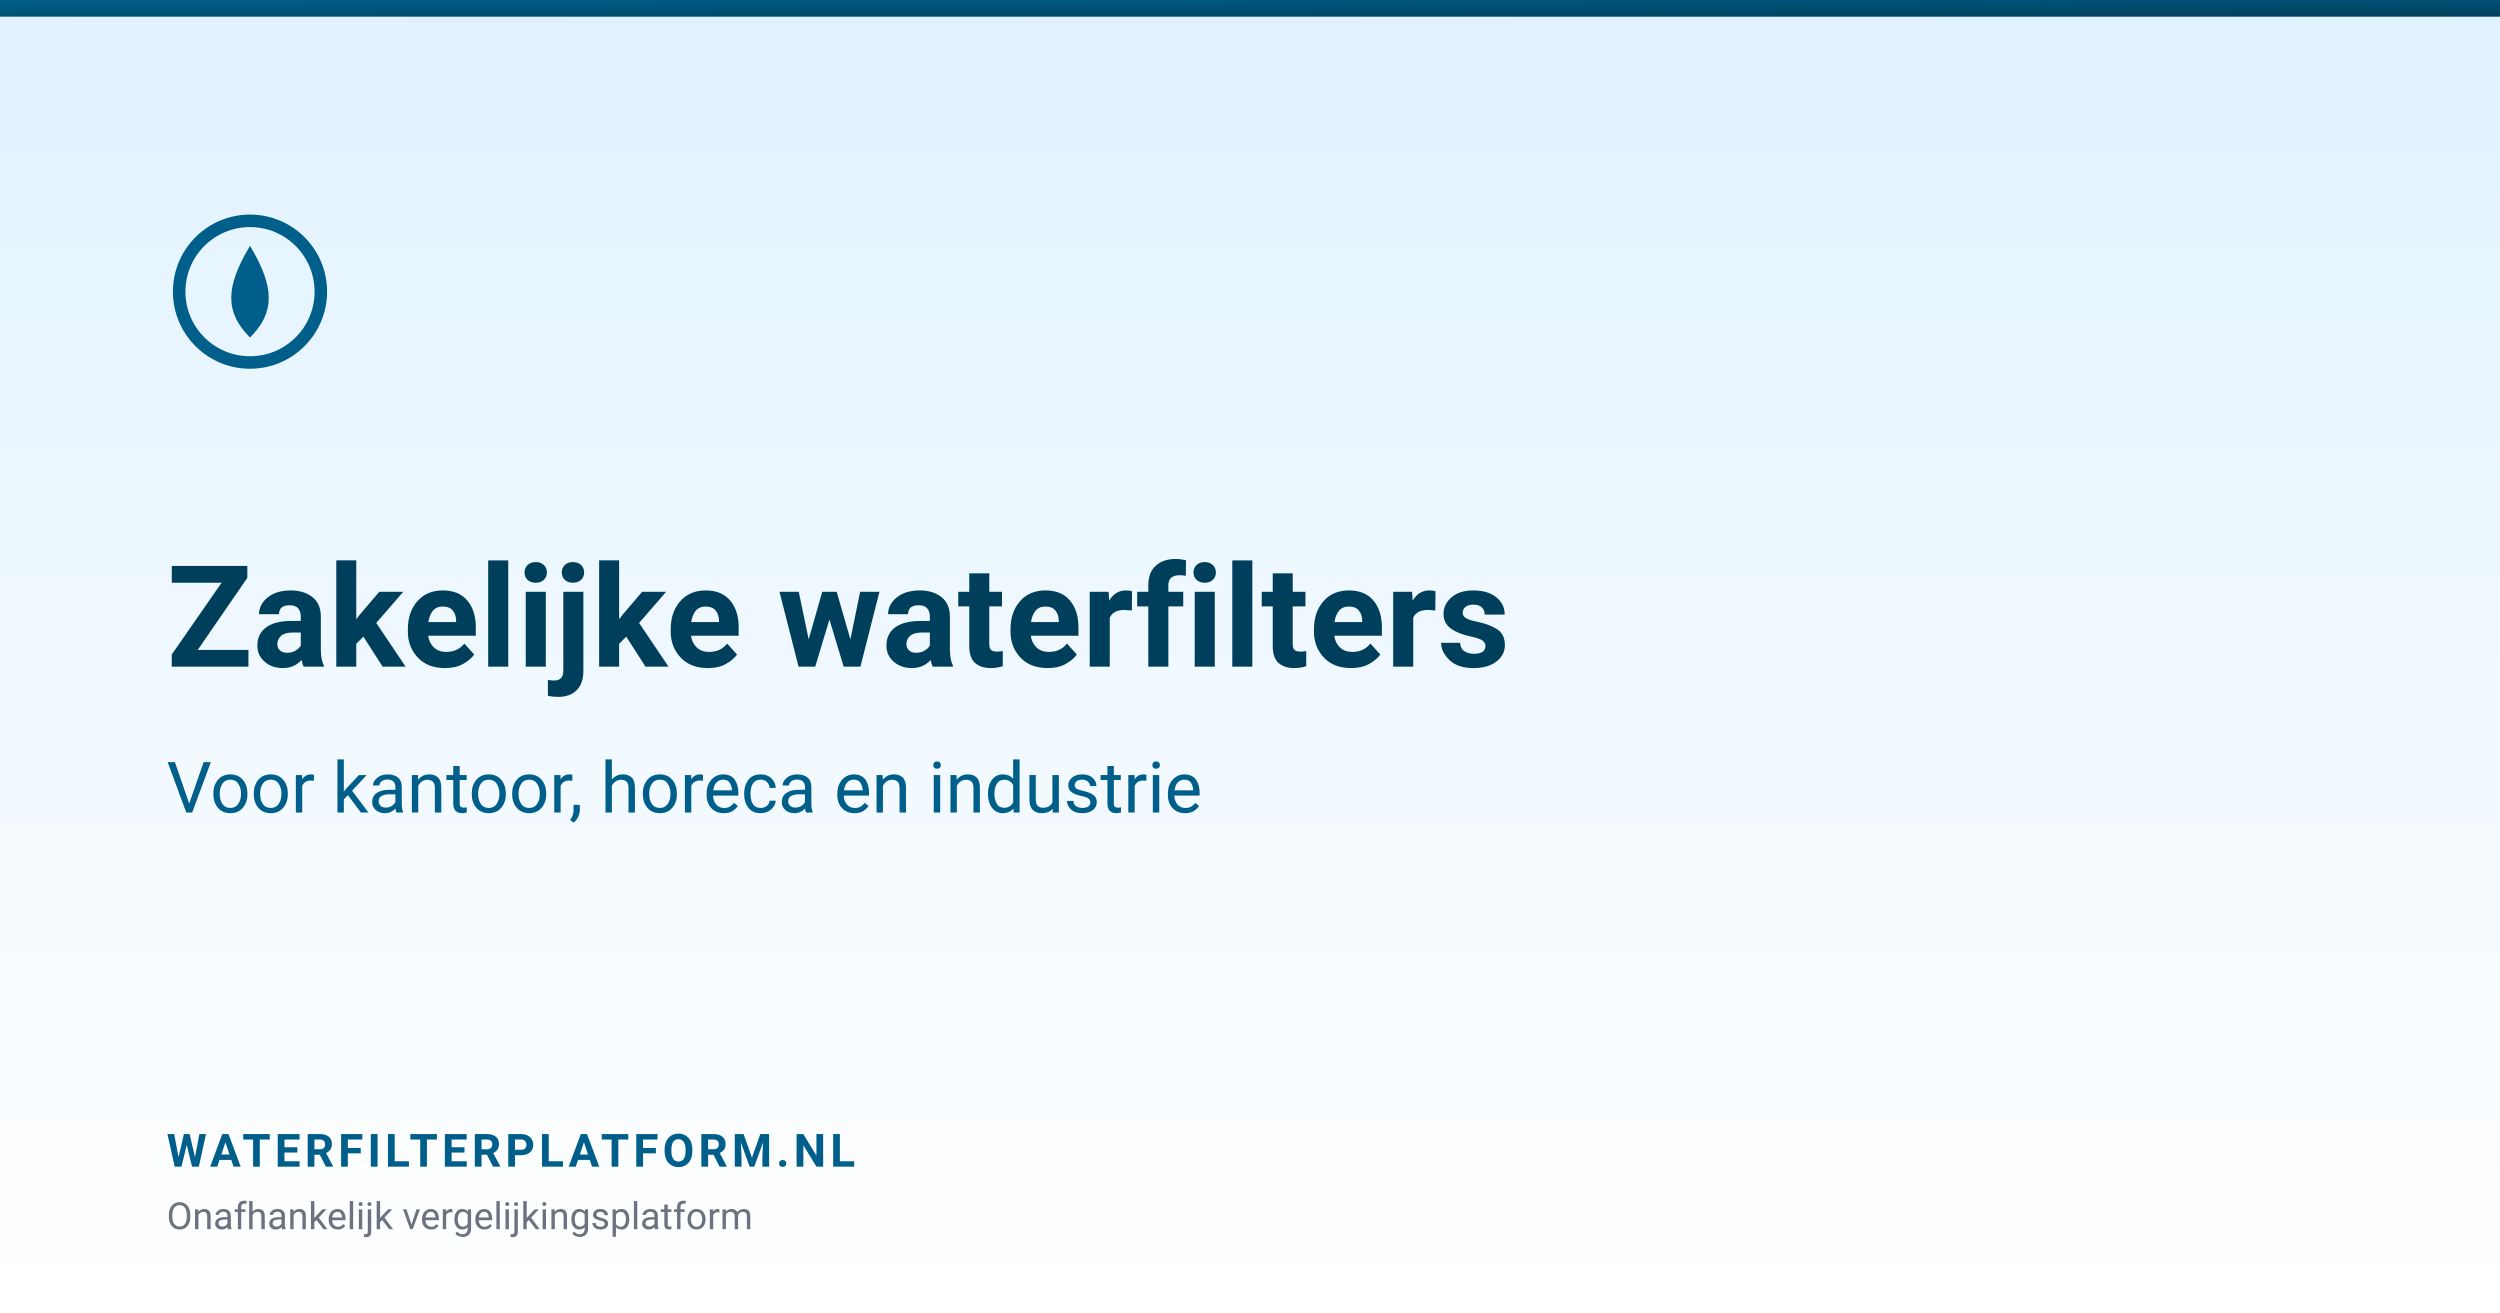
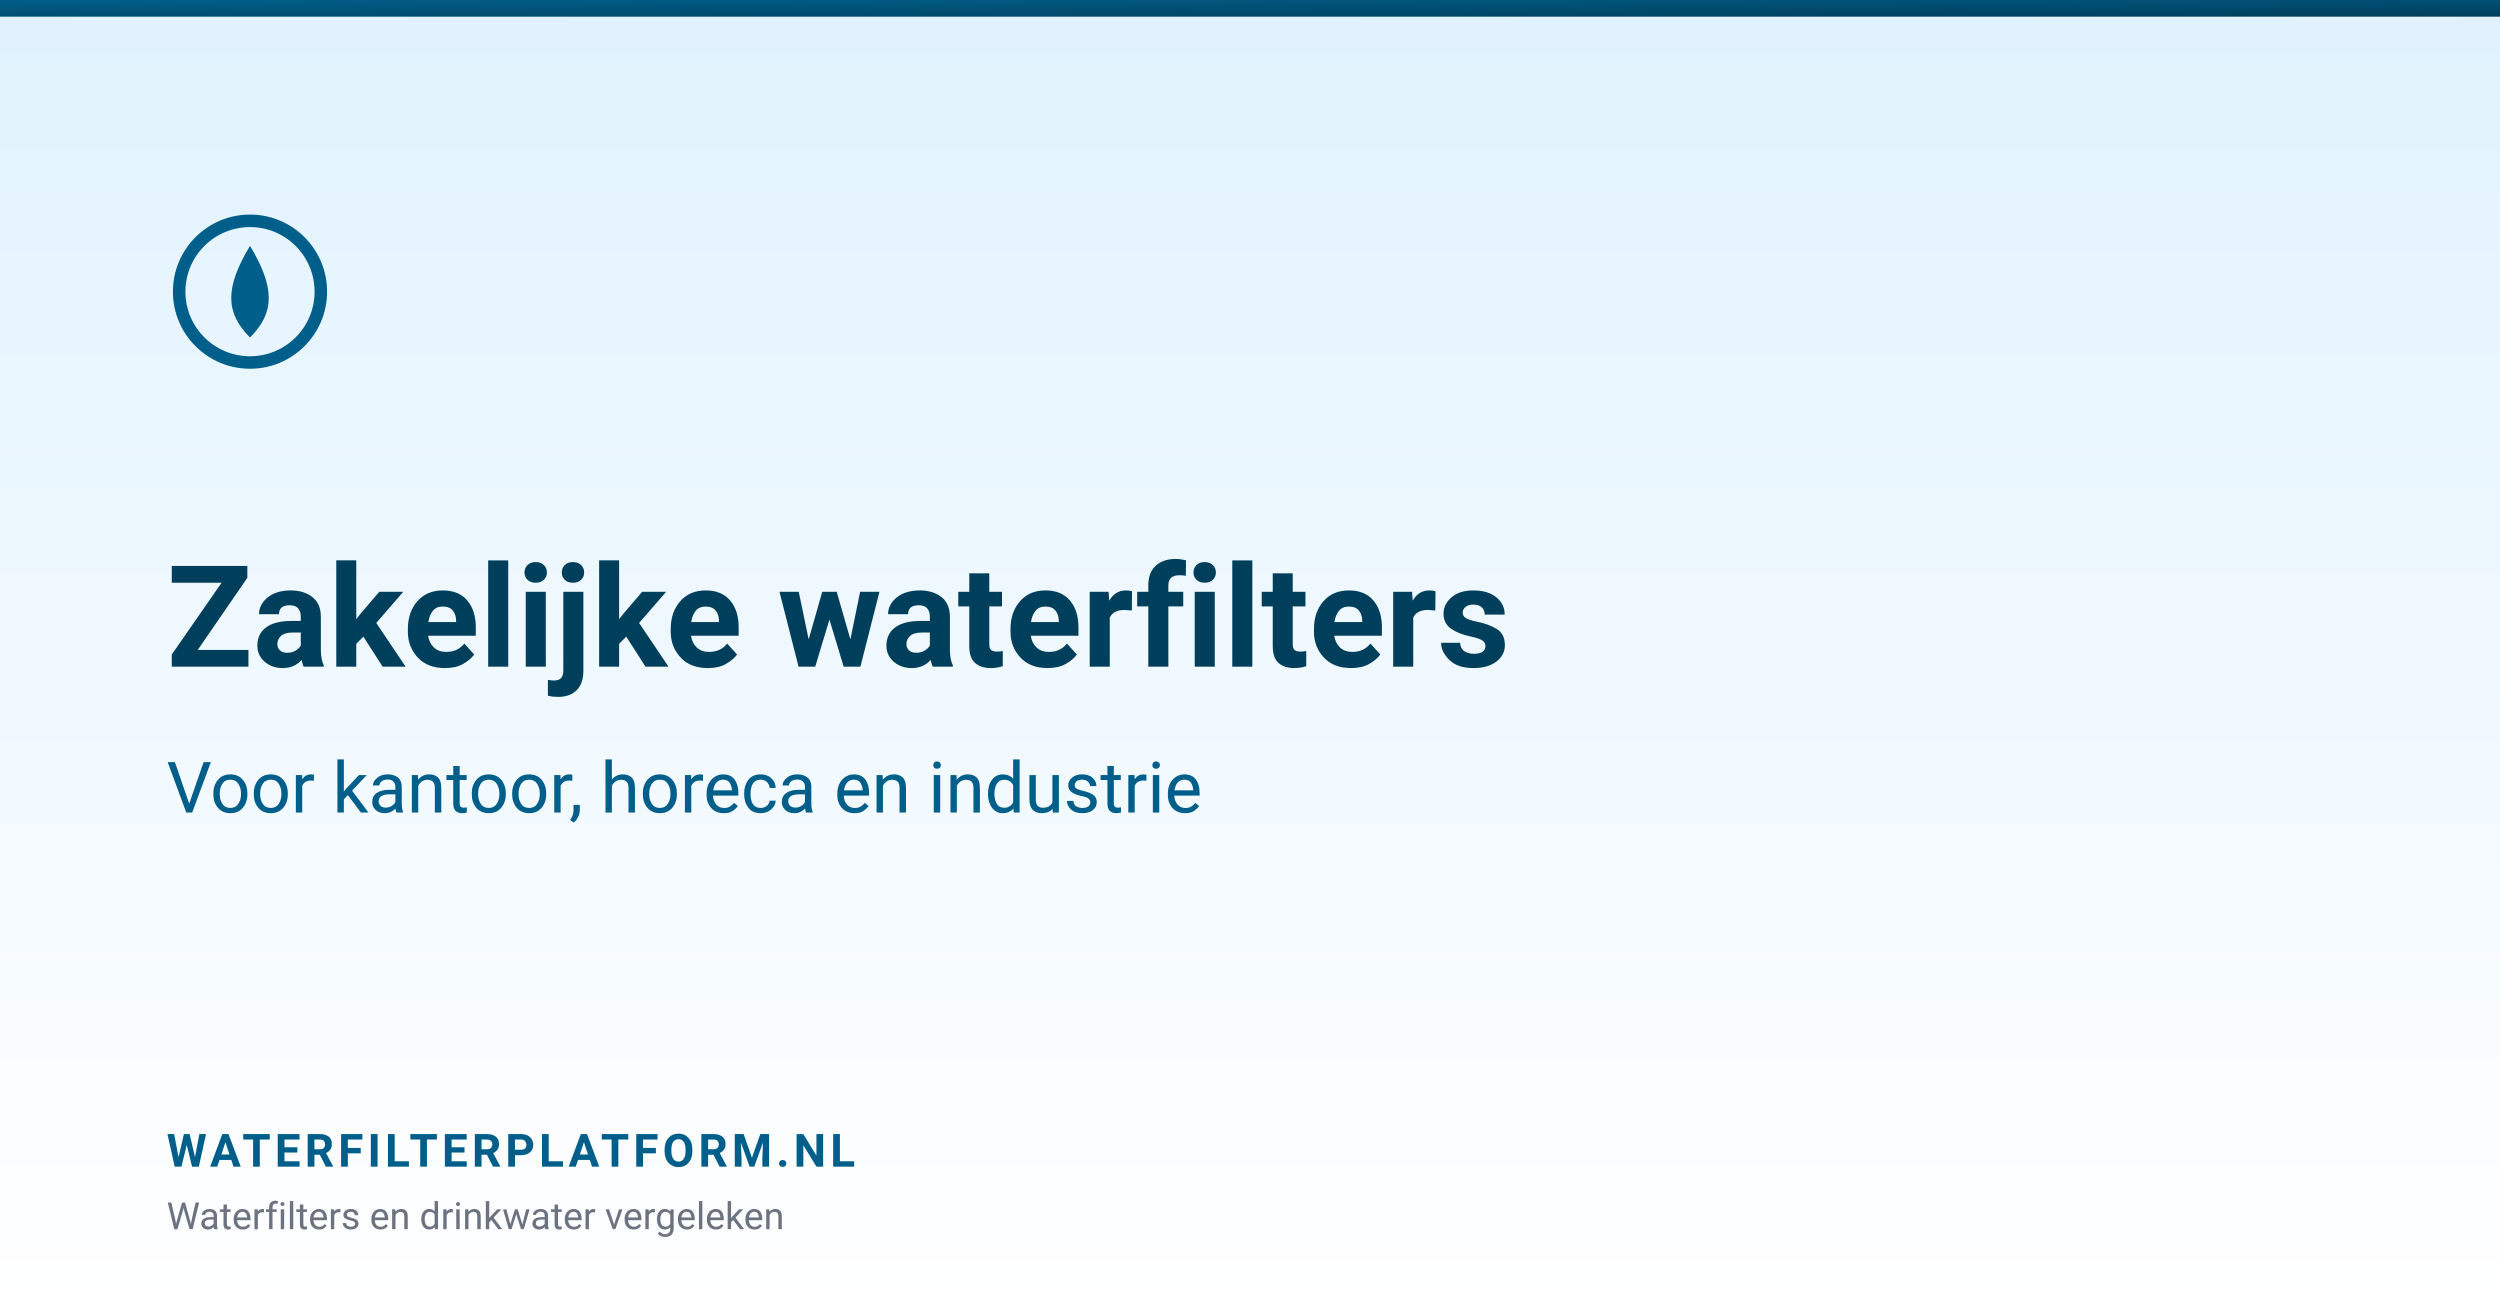
<svg xmlns="http://www.w3.org/2000/svg" viewBox="0 0 1200 630" width="1200" height="630">
  <defs>
    <linearGradient id="bg" x1="0" y1="0" x2="0" y2="1">
      <stop offset="0%" stop-color="#E0F2FE" />
      <stop offset="100%" stop-color="#FFFFFF" />
    </linearGradient>
    <linearGradient id="accent" x1="0" y1="0" x2="1" y2="1">
      <stop offset="0%" stop-color="#005F8A" />
      <stop offset="100%" stop-color="#003F5C" />
    </linearGradient>
  </defs>
  <rect width="1200" height="630" fill="url(#bg)" />
  <rect x="0" y="0" width="1200" height="8" fill="url(#accent)" />
  <g transform="translate(80, 100)">
    <circle cx="40" cy="40" r="34" fill="none" stroke="#005F8A" stroke-width="6" />
    <path d="M 40 18 C 28 38, 28 50, 40 62 C 52 50, 52 38, 40 18 Z" fill="#005F8A" />
  </g>
  <text x="80" y="320" font-family="system-ui, -apple-system, Segoe UI, Roboto, sans-serif" font-size="68" font-weight="700" fill="#003F5C">Zakelijke waterfilters</text>
  <text x="80" y="390" font-family="system-ui, -apple-system, Segoe UI, Roboto, sans-serif" font-size="34" font-weight="400" fill="#005F8A">Voor kantoor, horeca en industrie</text>
  <text x="80" y="560" font-family="system-ui, -apple-system, Segoe UI, Roboto, sans-serif" font-size="22" font-weight="600" fill="#005F8A" letter-spacing="2">WATERFILTERPLATFORM.NL</text>
-   <text x="80" y="590" font-family="system-ui, -apple-system, Segoe UI, Roboto, sans-serif" font-size="18" font-weight="400" fill="#6B7280">Onafhankelijk vergelijkingsplatform</text>
+   <text x="80" y="590" font-family="system-ui, -apple-system, Segoe UI, Roboto, sans-serif" font-size="18" font-weight="400" fill="#6B7280">Waterfilters en drinkwater vergeleken</text>
</svg>
